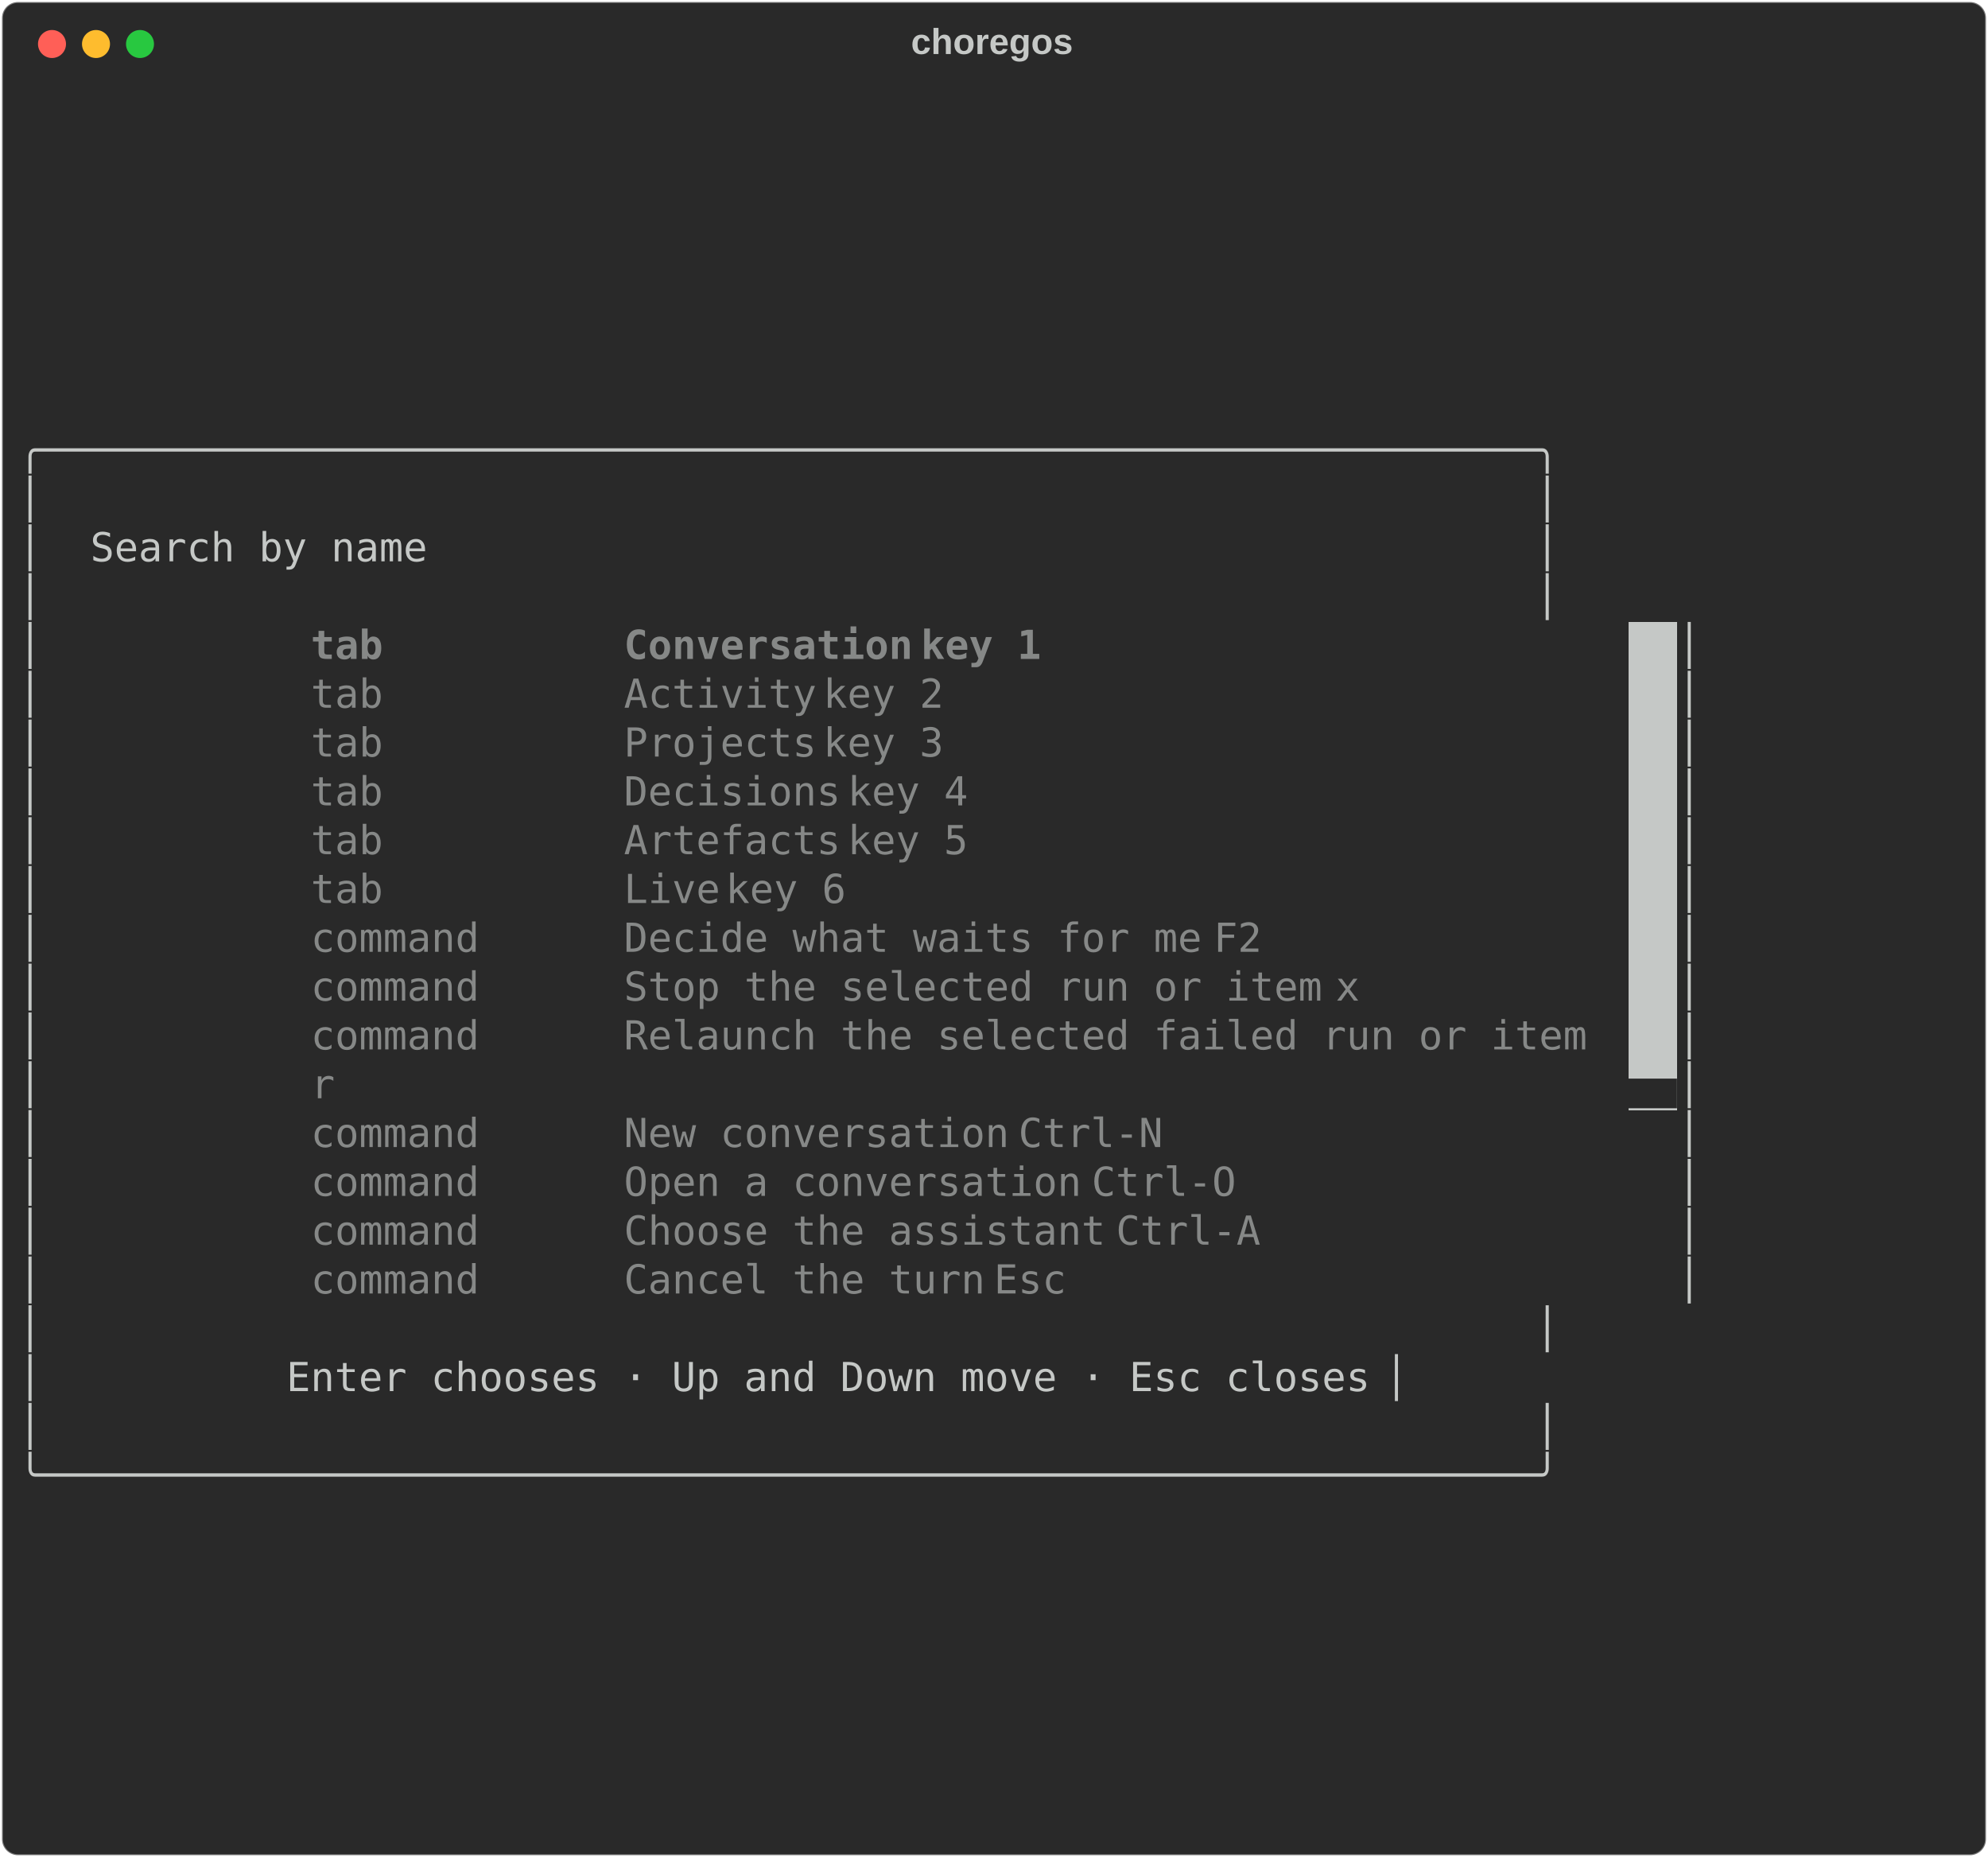
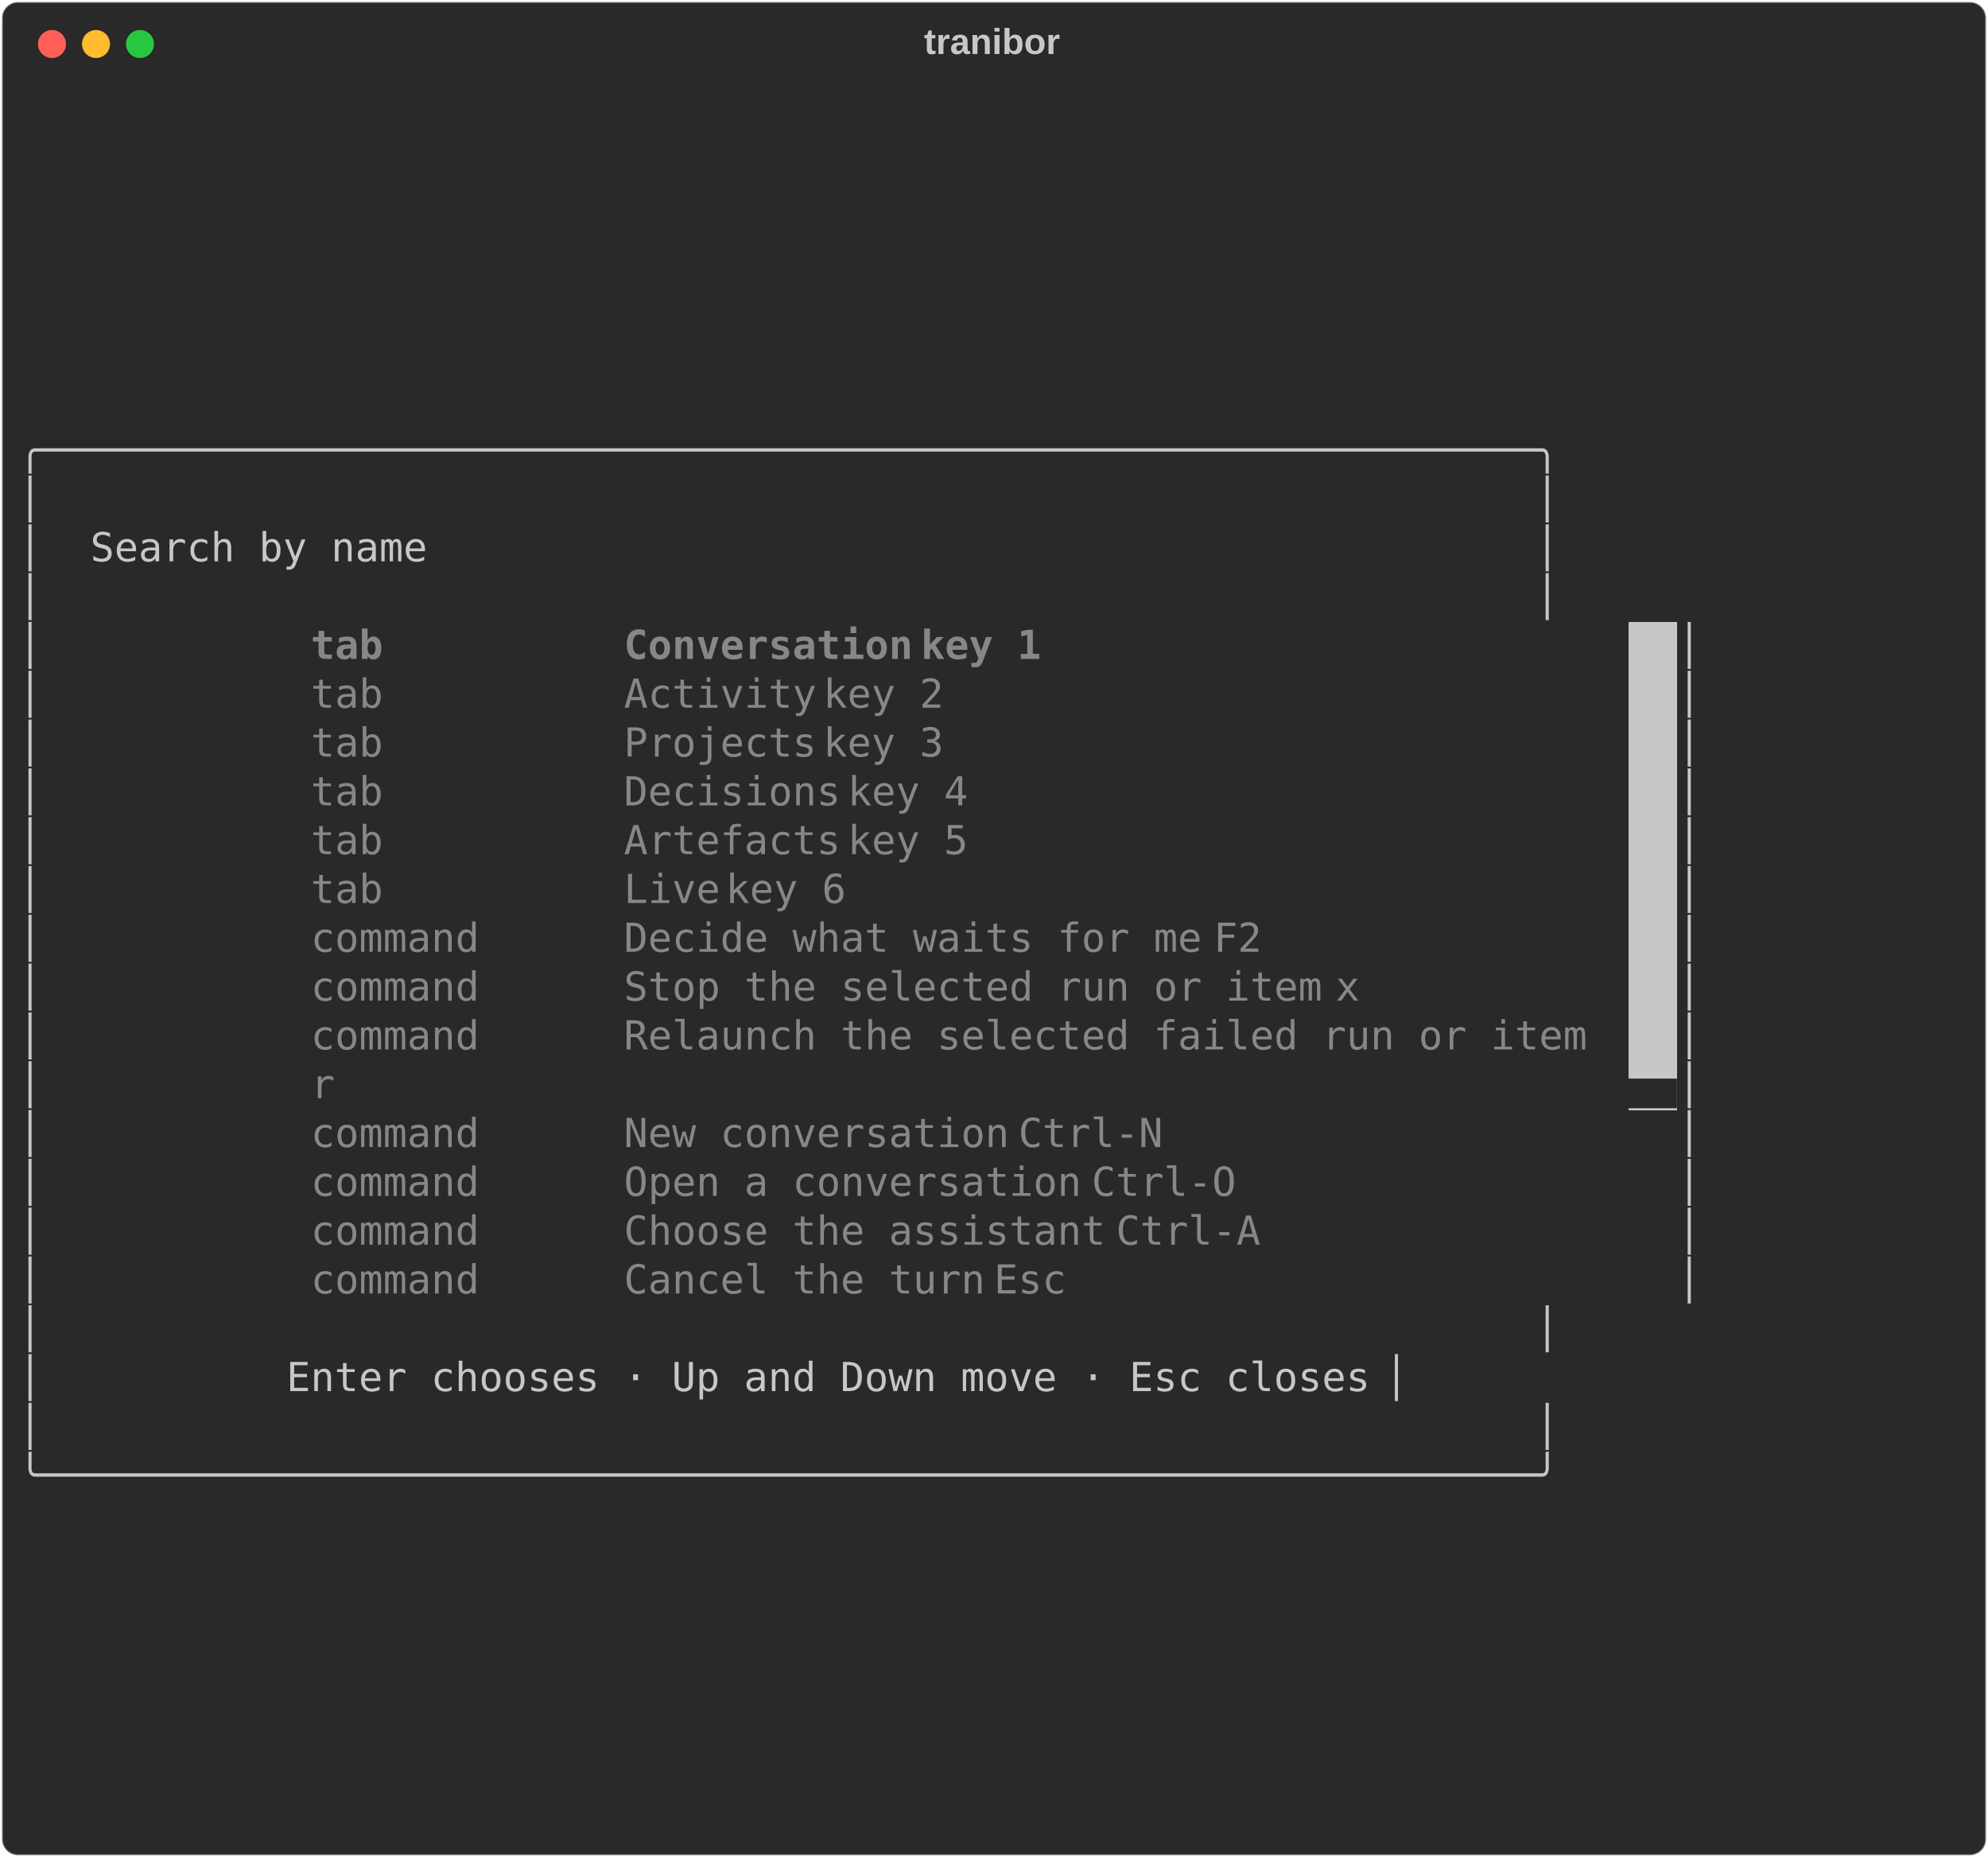
<svg xmlns="http://www.w3.org/2000/svg" class="rich-terminal" viewBox="0 0 994 928.4">
  <style>

    @font-face {
        font-family: "Fira Code";
        src: local("FiraCode-Regular"),
                url("https://cdnjs.cloudflare.com/ajax/libs/firacode/6.2.0/woff2/FiraCode-Regular.woff2") format("woff2"),
                url("https://cdnjs.cloudflare.com/ajax/libs/firacode/6.2.0/woff/FiraCode-Regular.woff") format("woff");
        font-style: normal;
        font-weight: 400;
    }
    @font-face {
        font-family: "Fira Code";
        src: local("FiraCode-Bold"),
                url("https://cdnjs.cloudflare.com/ajax/libs/firacode/6.2.0/woff2/FiraCode-Bold.woff2") format("woff2"),
                url("https://cdnjs.cloudflare.com/ajax/libs/firacode/6.2.0/woff/FiraCode-Bold.woff") format("woff");
        font-style: bold;
        font-weight: 700;
    }

-     .terminal-911198414-matrix {
+     .terminal-917883093-matrix {
        font-family: Fira Code, monospace;
        font-size: 20px;
        line-height: 24.4px;
        font-variant-east-asian: full-width;
    }

-     .terminal-911198414-title {
+     .terminal-917883093-title {
        font-size: 18px;
        font-weight: bold;
        font-family: arial;
    }

-     .terminal-911198414-r1 { fill: #c5c8c6 }
- .terminal-911198414-r2 { fill: #868887;font-weight: bold }
- .terminal-911198414-r3 { fill: #c5c8c6;font-weight: bold }
- .terminal-911198414-r4 { fill: #292929 }
- .terminal-911198414-r5 { fill: #868887 }
+     .terminal-917883093-r1 { fill: #c5c8c6 }
+ .terminal-917883093-r2 { fill: #868887;font-weight: bold }
+ .terminal-917883093-r3 { fill: #c5c8c6;font-weight: bold }
+ .terminal-917883093-r4 { fill: #292929 }
+ .terminal-917883093-r5 { fill: #868887 }
    </style>
  <defs>
-     <clipPath id="terminal-911198414-clip-terminal">
+     <clipPath id="terminal-917883093-clip-terminal">
      <rect x="0" y="0" width="975.0" height="877.4" />
    </clipPath>
-     <clipPath id="terminal-911198414-line-0">
+     <clipPath id="terminal-917883093-line-0">
      <rect x="0" y="1.5" width="976" height="24.65" />
    </clipPath>
-     <clipPath id="terminal-911198414-line-1">
+     <clipPath id="terminal-917883093-line-1">
      <rect x="0" y="25.9" width="976" height="24.65" />
    </clipPath>
-     <clipPath id="terminal-911198414-line-2">
+     <clipPath id="terminal-917883093-line-2">
      <rect x="0" y="50.3" width="976" height="24.65" />
    </clipPath>
-     <clipPath id="terminal-911198414-line-3">
+     <clipPath id="terminal-917883093-line-3">
      <rect x="0" y="74.7" width="976" height="24.65" />
    </clipPath>
-     <clipPath id="terminal-911198414-line-4">
+     <clipPath id="terminal-917883093-line-4">
      <rect x="0" y="99.1" width="976" height="24.65" />
    </clipPath>
-     <clipPath id="terminal-911198414-line-5">
+     <clipPath id="terminal-917883093-line-5">
      <rect x="0" y="123.5" width="976" height="24.65" />
    </clipPath>
-     <clipPath id="terminal-911198414-line-6">
+     <clipPath id="terminal-917883093-line-6">
      <rect x="0" y="147.9" width="976" height="24.65" />
    </clipPath>
-     <clipPath id="terminal-911198414-line-7">
+     <clipPath id="terminal-917883093-line-7">
      <rect x="0" y="172.3" width="976" height="24.65" />
    </clipPath>
-     <clipPath id="terminal-911198414-line-8">
+     <clipPath id="terminal-917883093-line-8">
      <rect x="0" y="196.7" width="976" height="24.65" />
    </clipPath>
-     <clipPath id="terminal-911198414-line-9">
+     <clipPath id="terminal-917883093-line-9">
      <rect x="0" y="221.1" width="976" height="24.65" />
    </clipPath>
-     <clipPath id="terminal-911198414-line-10">
+     <clipPath id="terminal-917883093-line-10">
      <rect x="0" y="245.5" width="976" height="24.65" />
    </clipPath>
-     <clipPath id="terminal-911198414-line-11">
+     <clipPath id="terminal-917883093-line-11">
      <rect x="0" y="269.9" width="976" height="24.65" />
    </clipPath>
-     <clipPath id="terminal-911198414-line-12">
+     <clipPath id="terminal-917883093-line-12">
      <rect x="0" y="294.3" width="976" height="24.65" />
    </clipPath>
-     <clipPath id="terminal-911198414-line-13">
+     <clipPath id="terminal-917883093-line-13">
      <rect x="0" y="318.7" width="976" height="24.65" />
    </clipPath>
-     <clipPath id="terminal-911198414-line-14">
+     <clipPath id="terminal-917883093-line-14">
      <rect x="0" y="343.1" width="976" height="24.65" />
    </clipPath>
-     <clipPath id="terminal-911198414-line-15">
+     <clipPath id="terminal-917883093-line-15">
      <rect x="0" y="367.5" width="976" height="24.65" />
    </clipPath>
-     <clipPath id="terminal-911198414-line-16">
+     <clipPath id="terminal-917883093-line-16">
      <rect x="0" y="391.9" width="976" height="24.65" />
    </clipPath>
-     <clipPath id="terminal-911198414-line-17">
+     <clipPath id="terminal-917883093-line-17">
      <rect x="0" y="416.3" width="976" height="24.65" />
    </clipPath>
-     <clipPath id="terminal-911198414-line-18">
+     <clipPath id="terminal-917883093-line-18">
      <rect x="0" y="440.7" width="976" height="24.65" />
    </clipPath>
-     <clipPath id="terminal-911198414-line-19">
+     <clipPath id="terminal-917883093-line-19">
      <rect x="0" y="465.1" width="976" height="24.65" />
    </clipPath>
-     <clipPath id="terminal-911198414-line-20">
+     <clipPath id="terminal-917883093-line-20">
      <rect x="0" y="489.5" width="976" height="24.65" />
    </clipPath>
-     <clipPath id="terminal-911198414-line-21">
+     <clipPath id="terminal-917883093-line-21">
      <rect x="0" y="513.9" width="976" height="24.65" />
    </clipPath>
-     <clipPath id="terminal-911198414-line-22">
+     <clipPath id="terminal-917883093-line-22">
      <rect x="0" y="538.3" width="976" height="24.65" />
    </clipPath>
-     <clipPath id="terminal-911198414-line-23">
+     <clipPath id="terminal-917883093-line-23">
      <rect x="0" y="562.7" width="976" height="24.65" />
    </clipPath>
-     <clipPath id="terminal-911198414-line-24">
+     <clipPath id="terminal-917883093-line-24">
      <rect x="0" y="587.1" width="976" height="24.65" />
    </clipPath>
-     <clipPath id="terminal-911198414-line-25">
+     <clipPath id="terminal-917883093-line-25">
      <rect x="0" y="611.5" width="976" height="24.65" />
    </clipPath>
-     <clipPath id="terminal-911198414-line-26">
+     <clipPath id="terminal-917883093-line-26">
      <rect x="0" y="635.9" width="976" height="24.65" />
    </clipPath>
-     <clipPath id="terminal-911198414-line-27">
+     <clipPath id="terminal-917883093-line-27">
      <rect x="0" y="660.3" width="976" height="24.65" />
    </clipPath>
-     <clipPath id="terminal-911198414-line-28">
+     <clipPath id="terminal-917883093-line-28">
      <rect x="0" y="684.7" width="976" height="24.65" />
    </clipPath>
-     <clipPath id="terminal-911198414-line-29">
+     <clipPath id="terminal-917883093-line-29">
      <rect x="0" y="709.1" width="976" height="24.65" />
    </clipPath>
-     <clipPath id="terminal-911198414-line-30">
+     <clipPath id="terminal-917883093-line-30">
      <rect x="0" y="733.5" width="976" height="24.65" />
    </clipPath>
-     <clipPath id="terminal-911198414-line-31">
+     <clipPath id="terminal-917883093-line-31">
      <rect x="0" y="757.9" width="976" height="24.65" />
    </clipPath>
-     <clipPath id="terminal-911198414-line-32">
+     <clipPath id="terminal-917883093-line-32">
      <rect x="0" y="782.3" width="976" height="24.65" />
    </clipPath>
-     <clipPath id="terminal-911198414-line-33">
+     <clipPath id="terminal-917883093-line-33">
      <rect x="0" y="806.7" width="976" height="24.65" />
    </clipPath>
-     <clipPath id="terminal-911198414-line-34">
+     <clipPath id="terminal-917883093-line-34">
      <rect x="0" y="831.1" width="976" height="24.65" />
    </clipPath>
  </defs>
  <rect fill="#292929" stroke="rgba(255,255,255,0.35)" stroke-width="1" x="1" y="1" width="992" height="926.4" rx="8" />
-   <text class="terminal-911198414-title" fill="#c5c8c6" text-anchor="middle" x="496" y="27">choregos</text>
+   <text class="terminal-917883093-title" fill="#c5c8c6" text-anchor="middle" x="496" y="27">tranibor</text>
  <g transform="translate(26,22)">
    <circle cx="0" cy="0" r="7" fill="#ff5f57" />
    <circle cx="22" cy="0" r="7" fill="#febc2e" />
    <circle cx="44" cy="0" r="7" fill="#28c840" />
  </g>
-   <g transform="translate(9, 41)" clip-path="url(#terminal-911198414-clip-terminal)">
+   <g transform="translate(9, 41)" clip-path="url(#terminal-917883093-clip-terminal)">
    <rect fill="#c5c8c6" x="805.2" y="269.9" width="24.4" height="24.65" shape-rendering="crispEdges" />
    <rect fill="#c5c8c6" x="805.2" y="294.3" width="24.4" height="24.65" shape-rendering="crispEdges" />
    <rect fill="#c5c8c6" x="805.2" y="318.7" width="24.4" height="24.65" shape-rendering="crispEdges" />
    <rect fill="#c5c8c6" x="805.2" y="343.1" width="24.4" height="24.65" shape-rendering="crispEdges" />
    <rect fill="#c5c8c6" x="805.2" y="367.5" width="24.4" height="24.65" shape-rendering="crispEdges" />
    <rect fill="#c5c8c6" x="805.2" y="391.9" width="24.4" height="24.65" shape-rendering="crispEdges" />
    <rect fill="#c5c8c6" x="805.2" y="416.3" width="24.4" height="24.65" shape-rendering="crispEdges" />
    <rect fill="#c5c8c6" x="805.2" y="440.7" width="24.4" height="24.65" shape-rendering="crispEdges" />
    <rect fill="#c5c8c6" x="805.2" y="465.1" width="24.4" height="24.65" shape-rendering="crispEdges" />
    <rect fill="#c5c8c6" x="805.2" y="489.5" width="24.4" height="24.65" shape-rendering="crispEdges" />
-     <g class="terminal-911198414-matrix">
-       <text class="terminal-911198414-r1" x="976" y="20" textLength="12.2" clip-path="url(#terminal-911198414-line-0)">
- </text>
-       <text class="terminal-911198414-r1" x="976" y="44.4" textLength="12.2" clip-path="url(#terminal-911198414-line-1)">
- </text>
-       <text class="terminal-911198414-r1" x="976" y="68.8" textLength="12.2" clip-path="url(#terminal-911198414-line-2)">
- </text>
-       <text class="terminal-911198414-r1" x="976" y="93.2" textLength="12.2" clip-path="url(#terminal-911198414-line-3)">
- </text>
-       <text class="terminal-911198414-r1" x="976" y="117.6" textLength="12.2" clip-path="url(#terminal-911198414-line-4)">
- </text>
-       <text class="terminal-911198414-r1" x="976" y="142" textLength="12.2" clip-path="url(#terminal-911198414-line-5)">
- </text>
-       <text class="terminal-911198414-r1" x="976" y="166.4" textLength="12.2" clip-path="url(#terminal-911198414-line-6)">
- </text>
-       <text class="terminal-911198414-r1" x="0" y="190.8" textLength="976" clip-path="url(#terminal-911198414-line-7)">        ╭──────────────────────────────────────────────────────────────╮        </text>
-       <text class="terminal-911198414-r1" x="976" y="190.8" textLength="12.2" clip-path="url(#terminal-911198414-line-7)">
- </text>
-       <text class="terminal-911198414-r1" x="0" y="215.2" textLength="976" clip-path="url(#terminal-911198414-line-8)">        │                                                              │        </text>
-       <text class="terminal-911198414-r1" x="976" y="215.2" textLength="12.2" clip-path="url(#terminal-911198414-line-8)">
- </text>
-       <text class="terminal-911198414-r1" x="0" y="239.6" textLength="976" clip-path="url(#terminal-911198414-line-9)">        │  Search by name                                              │        </text>
-       <text class="terminal-911198414-r1" x="976" y="239.6" textLength="12.2" clip-path="url(#terminal-911198414-line-9)">
- </text>
-       <text class="terminal-911198414-r1" x="0" y="264" textLength="976" clip-path="url(#terminal-911198414-line-10)">        │                                                              │        </text>
-       <text class="terminal-911198414-r1" x="976" y="264" textLength="12.2" clip-path="url(#terminal-911198414-line-10)">
- </text>
-       <text class="terminal-911198414-r1" x="0" y="288.4" textLength="146.4" clip-path="url(#terminal-911198414-line-11)">        │   </text>
-       <text class="terminal-911198414-r2" x="146.4" y="288.4" textLength="305" clip-path="url(#terminal-911198414-line-11)">tab          Conversation</text>
-       <text class="terminal-911198414-r2" x="451.4" y="288.4" textLength="97.6" clip-path="url(#terminal-911198414-line-11)">   key 1</text>
-       <text class="terminal-911198414-r1" x="829.6" y="288.4" textLength="146.4" clip-path="url(#terminal-911198414-line-11)">   │        </text>
-       <text class="terminal-911198414-r1" x="976" y="288.4" textLength="12.2" clip-path="url(#terminal-911198414-line-11)">
- </text>
-       <text class="terminal-911198414-r1" x="0" y="312.8" textLength="146.4" clip-path="url(#terminal-911198414-line-12)">        │   </text>
-       <text class="terminal-911198414-r5" x="146.4" y="312.8" textLength="256.2" clip-path="url(#terminal-911198414-line-12)">tab          Activity</text>
-       <text class="terminal-911198414-r5" x="402.6" y="312.8" textLength="97.6" clip-path="url(#terminal-911198414-line-12)">   key 2</text>
-       <text class="terminal-911198414-r1" x="829.6" y="312.8" textLength="146.4" clip-path="url(#terminal-911198414-line-12)">   │        </text>
-       <text class="terminal-911198414-r1" x="976" y="312.8" textLength="12.2" clip-path="url(#terminal-911198414-line-12)">
- </text>
-       <text class="terminal-911198414-r1" x="0" y="337.2" textLength="146.4" clip-path="url(#terminal-911198414-line-13)">        │   </text>
-       <text class="terminal-911198414-r5" x="146.4" y="337.2" textLength="256.2" clip-path="url(#terminal-911198414-line-13)">tab          Projects</text>
-       <text class="terminal-911198414-r5" x="402.6" y="337.2" textLength="97.6" clip-path="url(#terminal-911198414-line-13)">   key 3</text>
-       <text class="terminal-911198414-r1" x="829.6" y="337.2" textLength="146.4" clip-path="url(#terminal-911198414-line-13)">   │        </text>
-       <text class="terminal-911198414-r1" x="976" y="337.2" textLength="12.2" clip-path="url(#terminal-911198414-line-13)">
- </text>
-       <text class="terminal-911198414-r1" x="0" y="361.6" textLength="146.4" clip-path="url(#terminal-911198414-line-14)">        │   </text>
-       <text class="terminal-911198414-r5" x="146.4" y="361.6" textLength="268.4" clip-path="url(#terminal-911198414-line-14)">tab          Decisions</text>
-       <text class="terminal-911198414-r5" x="414.8" y="361.6" textLength="97.6" clip-path="url(#terminal-911198414-line-14)">   key 4</text>
-       <text class="terminal-911198414-r1" x="829.6" y="361.6" textLength="146.4" clip-path="url(#terminal-911198414-line-14)">   │        </text>
-       <text class="terminal-911198414-r1" x="976" y="361.6" textLength="12.2" clip-path="url(#terminal-911198414-line-14)">
- </text>
-       <text class="terminal-911198414-r1" x="0" y="386" textLength="146.4" clip-path="url(#terminal-911198414-line-15)">        │   </text>
-       <text class="terminal-911198414-r5" x="146.4" y="386" textLength="268.4" clip-path="url(#terminal-911198414-line-15)">tab          Artefacts</text>
-       <text class="terminal-911198414-r5" x="414.8" y="386" textLength="97.6" clip-path="url(#terminal-911198414-line-15)">   key 5</text>
-       <text class="terminal-911198414-r1" x="829.6" y="386" textLength="146.4" clip-path="url(#terminal-911198414-line-15)">   │        </text>
-       <text class="terminal-911198414-r1" x="976" y="386" textLength="12.2" clip-path="url(#terminal-911198414-line-15)">
- </text>
-       <text class="terminal-911198414-r1" x="0" y="410.4" textLength="146.4" clip-path="url(#terminal-911198414-line-16)">        │   </text>
-       <text class="terminal-911198414-r5" x="146.4" y="410.4" textLength="207.4" clip-path="url(#terminal-911198414-line-16)">tab          Live</text>
-       <text class="terminal-911198414-r5" x="353.8" y="410.4" textLength="97.6" clip-path="url(#terminal-911198414-line-16)">   key 6</text>
-       <text class="terminal-911198414-r1" x="829.6" y="410.4" textLength="146.4" clip-path="url(#terminal-911198414-line-16)">   │        </text>
-       <text class="terminal-911198414-r1" x="976" y="410.4" textLength="12.2" clip-path="url(#terminal-911198414-line-16)">
- </text>
-       <text class="terminal-911198414-r1" x="0" y="434.8" textLength="146.4" clip-path="url(#terminal-911198414-line-17)">        │   </text>
-       <text class="terminal-911198414-r5" x="146.4" y="434.8" textLength="451.4" clip-path="url(#terminal-911198414-line-17)">command      Decide what waits for me</text>
-       <text class="terminal-911198414-r5" x="597.8" y="434.8" textLength="61" clip-path="url(#terminal-911198414-line-17)">   F2</text>
-       <text class="terminal-911198414-r1" x="829.6" y="434.8" textLength="146.4" clip-path="url(#terminal-911198414-line-17)">   │        </text>
-       <text class="terminal-911198414-r1" x="976" y="434.8" textLength="12.2" clip-path="url(#terminal-911198414-line-17)">
- </text>
-       <text class="terminal-911198414-r1" x="0" y="459.2" textLength="146.4" clip-path="url(#terminal-911198414-line-18)">        │   </text>
-       <text class="terminal-911198414-r5" x="146.4" y="459.2" textLength="512.4" clip-path="url(#terminal-911198414-line-18)">command      Stop the selected run or item</text>
-       <text class="terminal-911198414-r5" x="658.8" y="459.2" textLength="48.8" clip-path="url(#terminal-911198414-line-18)">   x</text>
-       <text class="terminal-911198414-r1" x="829.6" y="459.2" textLength="146.4" clip-path="url(#terminal-911198414-line-18)">   │        </text>
-       <text class="terminal-911198414-r1" x="976" y="459.2" textLength="12.2" clip-path="url(#terminal-911198414-line-18)">
- </text>
-       <text class="terminal-911198414-r1" x="0" y="483.6" textLength="146.4" clip-path="url(#terminal-911198414-line-19)">        │   </text>
-       <text class="terminal-911198414-r5" x="146.4" y="483.6" textLength="646.6" clip-path="url(#terminal-911198414-line-19)">command      Relaunch the selected failed run or item</text>
-       <text class="terminal-911198414-r1" x="829.6" y="483.6" textLength="146.4" clip-path="url(#terminal-911198414-line-19)">   │        </text>
-       <text class="terminal-911198414-r1" x="976" y="483.6" textLength="12.2" clip-path="url(#terminal-911198414-line-19)">
- </text>
-       <text class="terminal-911198414-r1" x="0" y="508" textLength="146.4" clip-path="url(#terminal-911198414-line-20)">        │   </text>
-       <text class="terminal-911198414-r5" x="146.4" y="508" textLength="12.2" clip-path="url(#terminal-911198414-line-20)">r</text>
-       <text class="terminal-911198414-r4" x="805.2" y="508" textLength="24.4" clip-path="url(#terminal-911198414-line-20)">▅▅</text>
-       <text class="terminal-911198414-r1" x="829.6" y="508" textLength="146.4" clip-path="url(#terminal-911198414-line-20)">   │        </text>
-       <text class="terminal-911198414-r1" x="976" y="508" textLength="12.2" clip-path="url(#terminal-911198414-line-20)">
- </text>
-       <text class="terminal-911198414-r1" x="0" y="532.4" textLength="146.4" clip-path="url(#terminal-911198414-line-21)">        │   </text>
-       <text class="terminal-911198414-r5" x="146.4" y="532.4" textLength="353.8" clip-path="url(#terminal-911198414-line-21)">command      New conversation</text>
-       <text class="terminal-911198414-r5" x="500.2" y="532.4" textLength="109.8" clip-path="url(#terminal-911198414-line-21)">   Ctrl-N</text>
-       <text class="terminal-911198414-r1" x="829.6" y="532.4" textLength="146.4" clip-path="url(#terminal-911198414-line-21)">   │        </text>
-       <text class="terminal-911198414-r1" x="976" y="532.4" textLength="12.2" clip-path="url(#terminal-911198414-line-21)">
- </text>
-       <text class="terminal-911198414-r1" x="0" y="556.8" textLength="146.4" clip-path="url(#terminal-911198414-line-22)">        │   </text>
-       <text class="terminal-911198414-r5" x="146.4" y="556.8" textLength="390.4" clip-path="url(#terminal-911198414-line-22)">command      Open a conversation</text>
-       <text class="terminal-911198414-r5" x="536.8" y="556.8" textLength="109.8" clip-path="url(#terminal-911198414-line-22)">   Ctrl-O</text>
-       <text class="terminal-911198414-r1" x="829.6" y="556.8" textLength="146.4" clip-path="url(#terminal-911198414-line-22)">   │        </text>
-       <text class="terminal-911198414-r1" x="976" y="556.8" textLength="12.2" clip-path="url(#terminal-911198414-line-22)">
- </text>
-       <text class="terminal-911198414-r1" x="0" y="581.2" textLength="146.4" clip-path="url(#terminal-911198414-line-23)">        │   </text>
-       <text class="terminal-911198414-r5" x="146.4" y="581.2" textLength="402.6" clip-path="url(#terminal-911198414-line-23)">command      Choose the assistant</text>
-       <text class="terminal-911198414-r5" x="549" y="581.2" textLength="109.8" clip-path="url(#terminal-911198414-line-23)">   Ctrl-A</text>
-       <text class="terminal-911198414-r1" x="829.6" y="581.2" textLength="146.4" clip-path="url(#terminal-911198414-line-23)">   │        </text>
-       <text class="terminal-911198414-r1" x="976" y="581.2" textLength="12.2" clip-path="url(#terminal-911198414-line-23)">
- </text>
-       <text class="terminal-911198414-r1" x="0" y="605.6" textLength="146.4" clip-path="url(#terminal-911198414-line-24)">        │   </text>
-       <text class="terminal-911198414-r5" x="146.4" y="605.6" textLength="341.6" clip-path="url(#terminal-911198414-line-24)">command      Cancel the turn</text>
-       <text class="terminal-911198414-r5" x="488" y="605.6" textLength="73.2" clip-path="url(#terminal-911198414-line-24)">   Esc</text>
-       <text class="terminal-911198414-r1" x="829.6" y="605.6" textLength="146.4" clip-path="url(#terminal-911198414-line-24)">   │        </text>
-       <text class="terminal-911198414-r1" x="976" y="605.6" textLength="12.2" clip-path="url(#terminal-911198414-line-24)">
- </text>
-       <text class="terminal-911198414-r1" x="0" y="630" textLength="976" clip-path="url(#terminal-911198414-line-25)">        │                                                              │        </text>
-       <text class="terminal-911198414-r1" x="976" y="630" textLength="12.2" clip-path="url(#terminal-911198414-line-25)">
- </text>
-       <text class="terminal-911198414-r1" x="0" y="654.4" textLength="134.2" clip-path="url(#terminal-911198414-line-26)">        │  </text>
-       <text class="terminal-911198414-r1" x="134.2" y="654.4" textLength="549" clip-path="url(#terminal-911198414-line-26)">Enter chooses · Up and Down move · Esc closes</text>
-       <text class="terminal-911198414-r1" x="683.2" y="654.4" textLength="292.8" clip-path="url(#terminal-911198414-line-26)">               │        </text>
-       <text class="terminal-911198414-r1" x="976" y="654.4" textLength="12.2" clip-path="url(#terminal-911198414-line-26)">
- </text>
-       <text class="terminal-911198414-r1" x="0" y="678.8" textLength="976" clip-path="url(#terminal-911198414-line-27)">        │                                                              │        </text>
-       <text class="terminal-911198414-r1" x="976" y="678.8" textLength="12.2" clip-path="url(#terminal-911198414-line-27)">
- </text>
-       <text class="terminal-911198414-r1" x="0" y="703.2" textLength="976" clip-path="url(#terminal-911198414-line-28)">        ╰──────────────────────────────────────────────────────────────╯        </text>
-       <text class="terminal-911198414-r1" x="976" y="703.2" textLength="12.2" clip-path="url(#terminal-911198414-line-28)">
- </text>
-       <text class="terminal-911198414-r1" x="976" y="727.6" textLength="12.2" clip-path="url(#terminal-911198414-line-29)">
- </text>
-       <text class="terminal-911198414-r1" x="976" y="752" textLength="12.2" clip-path="url(#terminal-911198414-line-30)">
- </text>
-       <text class="terminal-911198414-r1" x="976" y="776.4" textLength="12.2" clip-path="url(#terminal-911198414-line-31)">
- </text>
-       <text class="terminal-911198414-r1" x="976" y="800.8" textLength="12.2" clip-path="url(#terminal-911198414-line-32)">
- </text>
-       <text class="terminal-911198414-r1" x="976" y="825.2" textLength="12.2" clip-path="url(#terminal-911198414-line-33)">
- </text>
-       <text class="terminal-911198414-r1" x="976" y="849.6" textLength="12.2" clip-path="url(#terminal-911198414-line-34)">
+     <g class="terminal-917883093-matrix">
+       <text class="terminal-917883093-r1" x="976" y="20" textLength="12.2" clip-path="url(#terminal-917883093-line-0)">
+ </text>
+       <text class="terminal-917883093-r1" x="976" y="44.4" textLength="12.2" clip-path="url(#terminal-917883093-line-1)">
+ </text>
+       <text class="terminal-917883093-r1" x="976" y="68.8" textLength="12.2" clip-path="url(#terminal-917883093-line-2)">
+ </text>
+       <text class="terminal-917883093-r1" x="976" y="93.2" textLength="12.2" clip-path="url(#terminal-917883093-line-3)">
+ </text>
+       <text class="terminal-917883093-r1" x="976" y="117.6" textLength="12.2" clip-path="url(#terminal-917883093-line-4)">
+ </text>
+       <text class="terminal-917883093-r1" x="976" y="142" textLength="12.2" clip-path="url(#terminal-917883093-line-5)">
+ </text>
+       <text class="terminal-917883093-r1" x="976" y="166.4" textLength="12.2" clip-path="url(#terminal-917883093-line-6)">
+ </text>
+       <text class="terminal-917883093-r1" x="0" y="190.8" textLength="976" clip-path="url(#terminal-917883093-line-7)">        ╭──────────────────────────────────────────────────────────────╮        </text>
+       <text class="terminal-917883093-r1" x="976" y="190.8" textLength="12.2" clip-path="url(#terminal-917883093-line-7)">
+ </text>
+       <text class="terminal-917883093-r1" x="0" y="215.2" textLength="976" clip-path="url(#terminal-917883093-line-8)">        │                                                              │        </text>
+       <text class="terminal-917883093-r1" x="976" y="215.2" textLength="12.2" clip-path="url(#terminal-917883093-line-8)">
+ </text>
+       <text class="terminal-917883093-r1" x="0" y="239.6" textLength="976" clip-path="url(#terminal-917883093-line-9)">        │  Search by name                                              │        </text>
+       <text class="terminal-917883093-r1" x="976" y="239.6" textLength="12.2" clip-path="url(#terminal-917883093-line-9)">
+ </text>
+       <text class="terminal-917883093-r1" x="0" y="264" textLength="976" clip-path="url(#terminal-917883093-line-10)">        │                                                              │        </text>
+       <text class="terminal-917883093-r1" x="976" y="264" textLength="12.2" clip-path="url(#terminal-917883093-line-10)">
+ </text>
+       <text class="terminal-917883093-r1" x="0" y="288.4" textLength="146.4" clip-path="url(#terminal-917883093-line-11)">        │   </text>
+       <text class="terminal-917883093-r2" x="146.4" y="288.4" textLength="305" clip-path="url(#terminal-917883093-line-11)">tab          Conversation</text>
+       <text class="terminal-917883093-r2" x="451.4" y="288.4" textLength="97.6" clip-path="url(#terminal-917883093-line-11)">   key 1</text>
+       <text class="terminal-917883093-r1" x="829.6" y="288.4" textLength="146.4" clip-path="url(#terminal-917883093-line-11)">   │        </text>
+       <text class="terminal-917883093-r1" x="976" y="288.4" textLength="12.2" clip-path="url(#terminal-917883093-line-11)">
+ </text>
+       <text class="terminal-917883093-r1" x="0" y="312.8" textLength="146.4" clip-path="url(#terminal-917883093-line-12)">        │   </text>
+       <text class="terminal-917883093-r5" x="146.4" y="312.8" textLength="256.2" clip-path="url(#terminal-917883093-line-12)">tab          Activity</text>
+       <text class="terminal-917883093-r5" x="402.6" y="312.8" textLength="97.6" clip-path="url(#terminal-917883093-line-12)">   key 2</text>
+       <text class="terminal-917883093-r1" x="829.6" y="312.8" textLength="146.4" clip-path="url(#terminal-917883093-line-12)">   │        </text>
+       <text class="terminal-917883093-r1" x="976" y="312.8" textLength="12.2" clip-path="url(#terminal-917883093-line-12)">
+ </text>
+       <text class="terminal-917883093-r1" x="0" y="337.2" textLength="146.4" clip-path="url(#terminal-917883093-line-13)">        │   </text>
+       <text class="terminal-917883093-r5" x="146.4" y="337.2" textLength="256.2" clip-path="url(#terminal-917883093-line-13)">tab          Projects</text>
+       <text class="terminal-917883093-r5" x="402.6" y="337.2" textLength="97.6" clip-path="url(#terminal-917883093-line-13)">   key 3</text>
+       <text class="terminal-917883093-r1" x="829.6" y="337.2" textLength="146.4" clip-path="url(#terminal-917883093-line-13)">   │        </text>
+       <text class="terminal-917883093-r1" x="976" y="337.2" textLength="12.2" clip-path="url(#terminal-917883093-line-13)">
+ </text>
+       <text class="terminal-917883093-r1" x="0" y="361.6" textLength="146.4" clip-path="url(#terminal-917883093-line-14)">        │   </text>
+       <text class="terminal-917883093-r5" x="146.4" y="361.6" textLength="268.4" clip-path="url(#terminal-917883093-line-14)">tab          Decisions</text>
+       <text class="terminal-917883093-r5" x="414.8" y="361.6" textLength="97.6" clip-path="url(#terminal-917883093-line-14)">   key 4</text>
+       <text class="terminal-917883093-r1" x="829.6" y="361.6" textLength="146.4" clip-path="url(#terminal-917883093-line-14)">   │        </text>
+       <text class="terminal-917883093-r1" x="976" y="361.6" textLength="12.2" clip-path="url(#terminal-917883093-line-14)">
+ </text>
+       <text class="terminal-917883093-r1" x="0" y="386" textLength="146.4" clip-path="url(#terminal-917883093-line-15)">        │   </text>
+       <text class="terminal-917883093-r5" x="146.4" y="386" textLength="268.4" clip-path="url(#terminal-917883093-line-15)">tab          Artefacts</text>
+       <text class="terminal-917883093-r5" x="414.8" y="386" textLength="97.6" clip-path="url(#terminal-917883093-line-15)">   key 5</text>
+       <text class="terminal-917883093-r1" x="829.6" y="386" textLength="146.4" clip-path="url(#terminal-917883093-line-15)">   │        </text>
+       <text class="terminal-917883093-r1" x="976" y="386" textLength="12.2" clip-path="url(#terminal-917883093-line-15)">
+ </text>
+       <text class="terminal-917883093-r1" x="0" y="410.4" textLength="146.4" clip-path="url(#terminal-917883093-line-16)">        │   </text>
+       <text class="terminal-917883093-r5" x="146.4" y="410.4" textLength="207.4" clip-path="url(#terminal-917883093-line-16)">tab          Live</text>
+       <text class="terminal-917883093-r5" x="353.8" y="410.4" textLength="97.6" clip-path="url(#terminal-917883093-line-16)">   key 6</text>
+       <text class="terminal-917883093-r1" x="829.6" y="410.4" textLength="146.4" clip-path="url(#terminal-917883093-line-16)">   │        </text>
+       <text class="terminal-917883093-r1" x="976" y="410.4" textLength="12.2" clip-path="url(#terminal-917883093-line-16)">
+ </text>
+       <text class="terminal-917883093-r1" x="0" y="434.8" textLength="146.4" clip-path="url(#terminal-917883093-line-17)">        │   </text>
+       <text class="terminal-917883093-r5" x="146.4" y="434.8" textLength="451.4" clip-path="url(#terminal-917883093-line-17)">command      Decide what waits for me</text>
+       <text class="terminal-917883093-r5" x="597.8" y="434.8" textLength="61" clip-path="url(#terminal-917883093-line-17)">   F2</text>
+       <text class="terminal-917883093-r1" x="829.6" y="434.8" textLength="146.4" clip-path="url(#terminal-917883093-line-17)">   │        </text>
+       <text class="terminal-917883093-r1" x="976" y="434.8" textLength="12.2" clip-path="url(#terminal-917883093-line-17)">
+ </text>
+       <text class="terminal-917883093-r1" x="0" y="459.2" textLength="146.4" clip-path="url(#terminal-917883093-line-18)">        │   </text>
+       <text class="terminal-917883093-r5" x="146.4" y="459.2" textLength="512.4" clip-path="url(#terminal-917883093-line-18)">command      Stop the selected run or item</text>
+       <text class="terminal-917883093-r5" x="658.8" y="459.2" textLength="48.8" clip-path="url(#terminal-917883093-line-18)">   x</text>
+       <text class="terminal-917883093-r1" x="829.6" y="459.2" textLength="146.4" clip-path="url(#terminal-917883093-line-18)">   │        </text>
+       <text class="terminal-917883093-r1" x="976" y="459.2" textLength="12.2" clip-path="url(#terminal-917883093-line-18)">
+ </text>
+       <text class="terminal-917883093-r1" x="0" y="483.6" textLength="146.4" clip-path="url(#terminal-917883093-line-19)">        │   </text>
+       <text class="terminal-917883093-r5" x="146.4" y="483.6" textLength="646.6" clip-path="url(#terminal-917883093-line-19)">command      Relaunch the selected failed run or item</text>
+       <text class="terminal-917883093-r1" x="829.6" y="483.6" textLength="146.4" clip-path="url(#terminal-917883093-line-19)">   │        </text>
+       <text class="terminal-917883093-r1" x="976" y="483.6" textLength="12.2" clip-path="url(#terminal-917883093-line-19)">
+ </text>
+       <text class="terminal-917883093-r1" x="0" y="508" textLength="146.4" clip-path="url(#terminal-917883093-line-20)">        │   </text>
+       <text class="terminal-917883093-r5" x="146.4" y="508" textLength="12.2" clip-path="url(#terminal-917883093-line-20)">r</text>
+       <text class="terminal-917883093-r4" x="805.2" y="508" textLength="24.4" clip-path="url(#terminal-917883093-line-20)">▅▅</text>
+       <text class="terminal-917883093-r1" x="829.6" y="508" textLength="146.4" clip-path="url(#terminal-917883093-line-20)">   │        </text>
+       <text class="terminal-917883093-r1" x="976" y="508" textLength="12.2" clip-path="url(#terminal-917883093-line-20)">
+ </text>
+       <text class="terminal-917883093-r1" x="0" y="532.4" textLength="146.4" clip-path="url(#terminal-917883093-line-21)">        │   </text>
+       <text class="terminal-917883093-r5" x="146.4" y="532.4" textLength="353.8" clip-path="url(#terminal-917883093-line-21)">command      New conversation</text>
+       <text class="terminal-917883093-r5" x="500.2" y="532.4" textLength="109.8" clip-path="url(#terminal-917883093-line-21)">   Ctrl-N</text>
+       <text class="terminal-917883093-r1" x="829.6" y="532.4" textLength="146.4" clip-path="url(#terminal-917883093-line-21)">   │        </text>
+       <text class="terminal-917883093-r1" x="976" y="532.4" textLength="12.2" clip-path="url(#terminal-917883093-line-21)">
+ </text>
+       <text class="terminal-917883093-r1" x="0" y="556.8" textLength="146.4" clip-path="url(#terminal-917883093-line-22)">        │   </text>
+       <text class="terminal-917883093-r5" x="146.4" y="556.8" textLength="390.4" clip-path="url(#terminal-917883093-line-22)">command      Open a conversation</text>
+       <text class="terminal-917883093-r5" x="536.8" y="556.8" textLength="109.8" clip-path="url(#terminal-917883093-line-22)">   Ctrl-O</text>
+       <text class="terminal-917883093-r1" x="829.6" y="556.8" textLength="146.4" clip-path="url(#terminal-917883093-line-22)">   │        </text>
+       <text class="terminal-917883093-r1" x="976" y="556.8" textLength="12.2" clip-path="url(#terminal-917883093-line-22)">
+ </text>
+       <text class="terminal-917883093-r1" x="0" y="581.2" textLength="146.4" clip-path="url(#terminal-917883093-line-23)">        │   </text>
+       <text class="terminal-917883093-r5" x="146.4" y="581.2" textLength="402.6" clip-path="url(#terminal-917883093-line-23)">command      Choose the assistant</text>
+       <text class="terminal-917883093-r5" x="549" y="581.2" textLength="109.8" clip-path="url(#terminal-917883093-line-23)">   Ctrl-A</text>
+       <text class="terminal-917883093-r1" x="829.6" y="581.2" textLength="146.4" clip-path="url(#terminal-917883093-line-23)">   │        </text>
+       <text class="terminal-917883093-r1" x="976" y="581.2" textLength="12.2" clip-path="url(#terminal-917883093-line-23)">
+ </text>
+       <text class="terminal-917883093-r1" x="0" y="605.6" textLength="146.4" clip-path="url(#terminal-917883093-line-24)">        │   </text>
+       <text class="terminal-917883093-r5" x="146.4" y="605.6" textLength="341.6" clip-path="url(#terminal-917883093-line-24)">command      Cancel the turn</text>
+       <text class="terminal-917883093-r5" x="488" y="605.6" textLength="73.2" clip-path="url(#terminal-917883093-line-24)">   Esc</text>
+       <text class="terminal-917883093-r1" x="829.6" y="605.6" textLength="146.4" clip-path="url(#terminal-917883093-line-24)">   │        </text>
+       <text class="terminal-917883093-r1" x="976" y="605.6" textLength="12.2" clip-path="url(#terminal-917883093-line-24)">
+ </text>
+       <text class="terminal-917883093-r1" x="0" y="630" textLength="976" clip-path="url(#terminal-917883093-line-25)">        │                                                              │        </text>
+       <text class="terminal-917883093-r1" x="976" y="630" textLength="12.2" clip-path="url(#terminal-917883093-line-25)">
+ </text>
+       <text class="terminal-917883093-r1" x="0" y="654.4" textLength="134.2" clip-path="url(#terminal-917883093-line-26)">        │  </text>
+       <text class="terminal-917883093-r1" x="134.2" y="654.4" textLength="549" clip-path="url(#terminal-917883093-line-26)">Enter chooses · Up and Down move · Esc closes</text>
+       <text class="terminal-917883093-r1" x="683.2" y="654.4" textLength="292.8" clip-path="url(#terminal-917883093-line-26)">               │        </text>
+       <text class="terminal-917883093-r1" x="976" y="654.4" textLength="12.2" clip-path="url(#terminal-917883093-line-26)">
+ </text>
+       <text class="terminal-917883093-r1" x="0" y="678.8" textLength="976" clip-path="url(#terminal-917883093-line-27)">        │                                                              │        </text>
+       <text class="terminal-917883093-r1" x="976" y="678.8" textLength="12.2" clip-path="url(#terminal-917883093-line-27)">
+ </text>
+       <text class="terminal-917883093-r1" x="0" y="703.2" textLength="976" clip-path="url(#terminal-917883093-line-28)">        ╰──────────────────────────────────────────────────────────────╯        </text>
+       <text class="terminal-917883093-r1" x="976" y="703.2" textLength="12.2" clip-path="url(#terminal-917883093-line-28)">
+ </text>
+       <text class="terminal-917883093-r1" x="976" y="727.6" textLength="12.2" clip-path="url(#terminal-917883093-line-29)">
+ </text>
+       <text class="terminal-917883093-r1" x="976" y="752" textLength="12.2" clip-path="url(#terminal-917883093-line-30)">
+ </text>
+       <text class="terminal-917883093-r1" x="976" y="776.4" textLength="12.2" clip-path="url(#terminal-917883093-line-31)">
+ </text>
+       <text class="terminal-917883093-r1" x="976" y="800.8" textLength="12.2" clip-path="url(#terminal-917883093-line-32)">
+ </text>
+       <text class="terminal-917883093-r1" x="976" y="825.2" textLength="12.2" clip-path="url(#terminal-917883093-line-33)">
+ </text>
+       <text class="terminal-917883093-r1" x="976" y="849.6" textLength="12.2" clip-path="url(#terminal-917883093-line-34)">
</text>
    </g>
  </g>
</svg>
